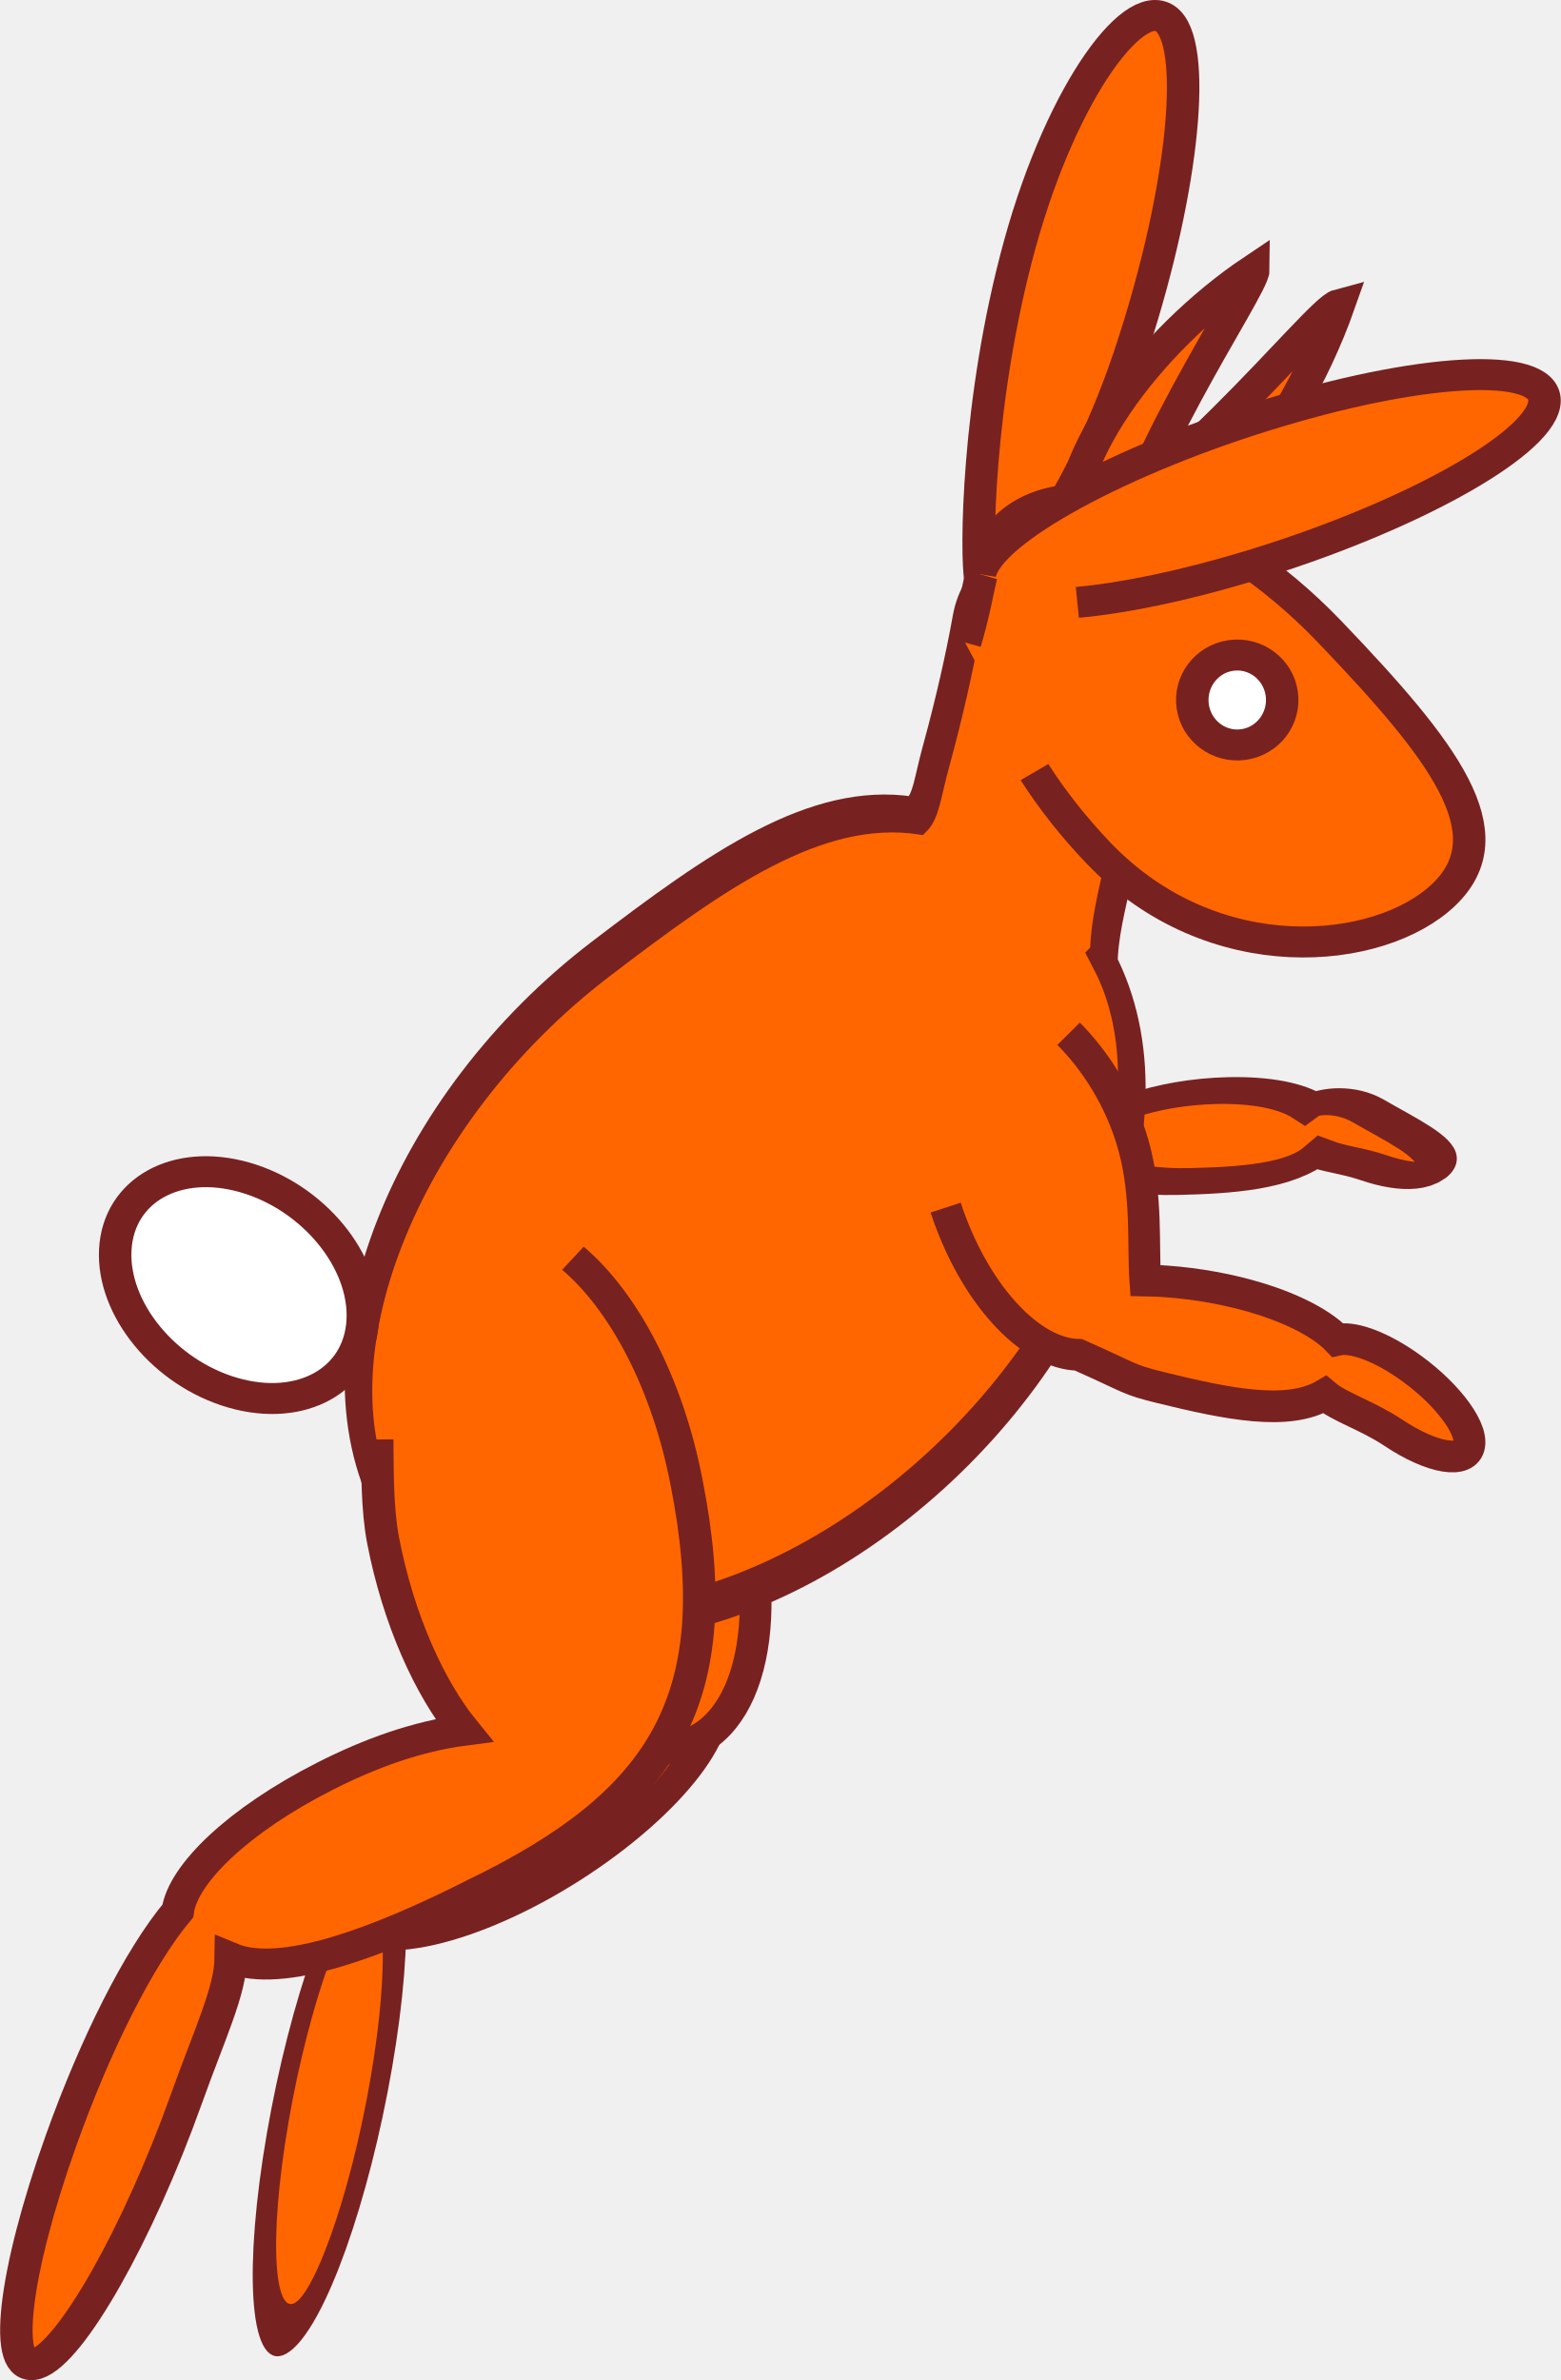
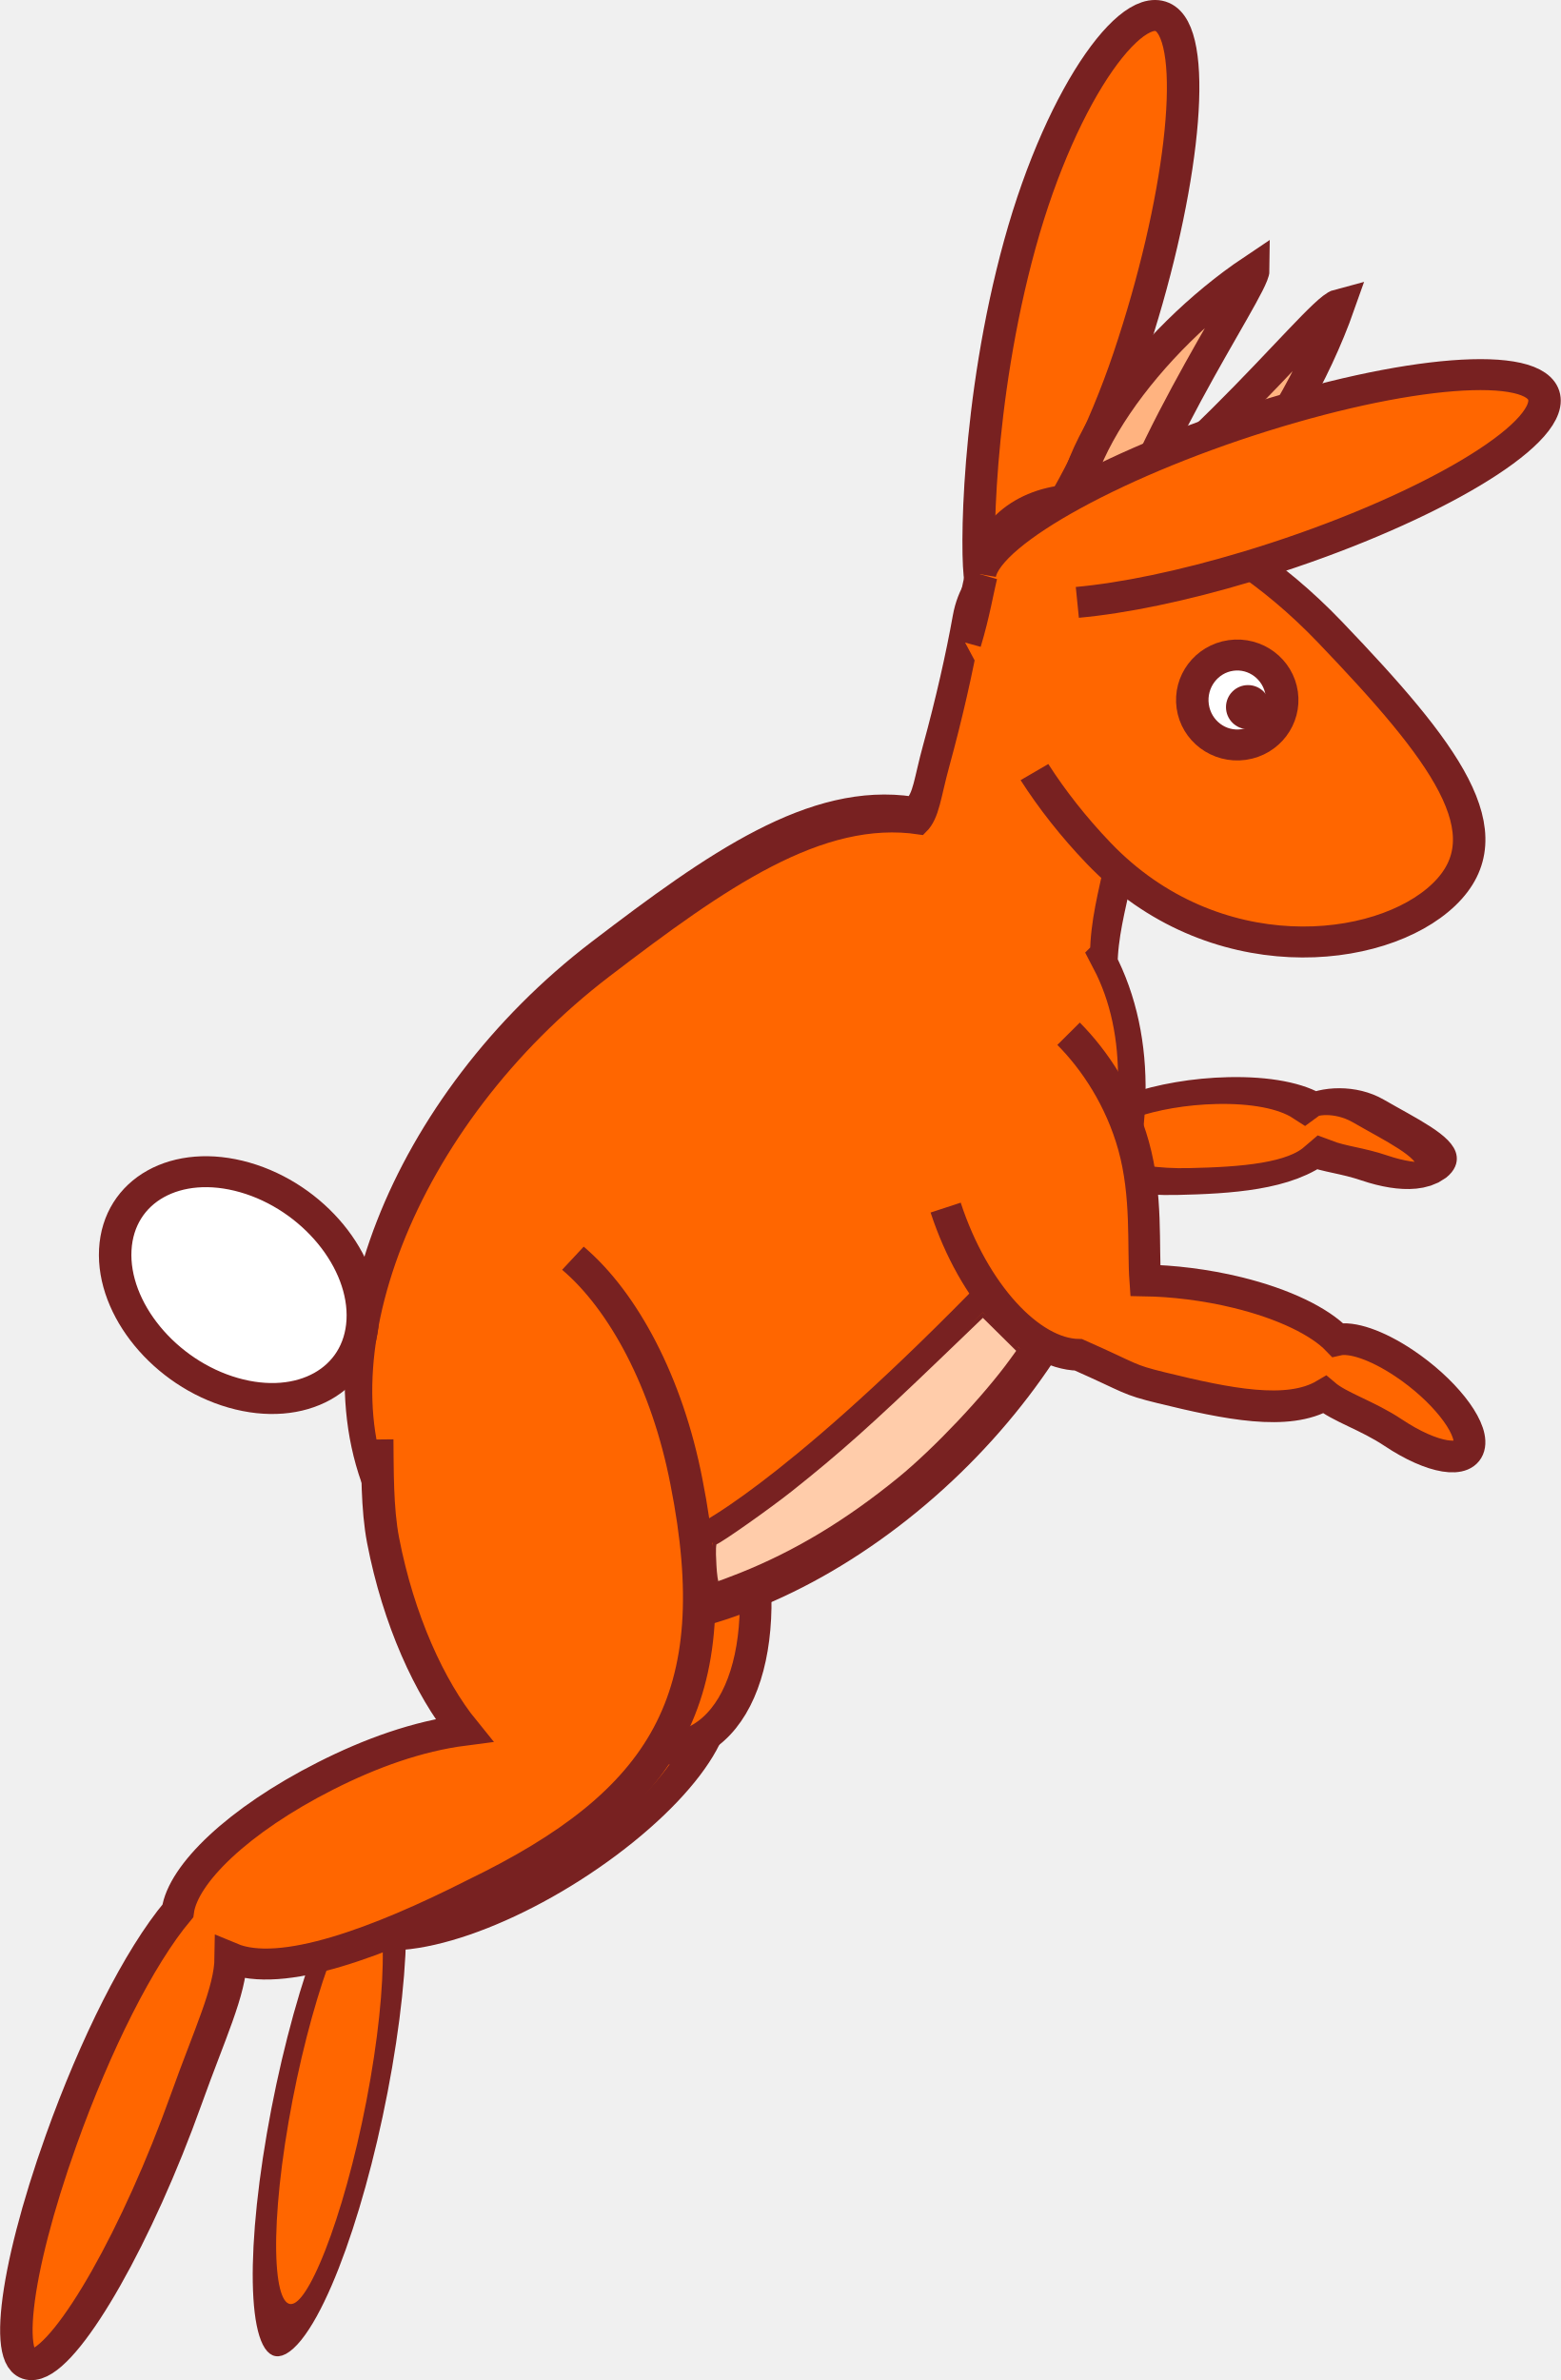
<svg xmlns="http://www.w3.org/2000/svg" width="149.417" height="227.8" id="svg5600" version="1.1">
  <defs id="defs5602" />
  <g id="layer1" transform="translate(-202.397,-579.0384)">
    <g style="font-size:26.567px;font-style:normal;font-variant:normal;font-weight:normal;font-stretch:normal;text-align:center;line-height:125%;letter-spacing:0px;word-spacing:0px;writing-mode:lr-tb;text-anchor:middle;fill:#000000;fill-opacity:1;stroke:none;font-family:Comic Sans MS;-inkscape-font-specification:Comic Sans MS" id="g4372-1" transform="matrix(0.9710675,0,0,0.9255795,-2325.413,403.8147)">
      <g transform="matrix(0.8485896,-0.1551988,0.1409993,0.8485896,374.6209,447.4789)" id="g4356-7">
        <path transform="matrix(-0.6730501,0.3576738,-0.4587208,-0.3800875,4542.096,-417.2103)" style="fill:#ff6600;fill-opacity:1;stroke:#782121;stroke-width:5.734;stroke-miterlimit:4;stroke-opacity:1;stroke-dashoffset:0" d="m 2657.307,332.881 c 0,9.177 -13.93,16.617 -31.113,16.617 -17.183,0 -31.113,-7.44 -31.113,-16.617 0,-9.177 13.93,-16.617 31.113,-16.617 17.183,0 31.113,7.44 31.113,16.617 z" id="path4350-4" />
        <path transform="matrix(0.2863913,-0.8402853,0.3839267,-0.1306563,1713.682,2676.341)" style="fill:#ff6600;fill-opacity:1;stroke:#782121;stroke-width:6.958;stroke-miterlimit:4;stroke-opacity:1;stroke-dashoffset:0" d="m 2657.307,332.881 c 0,9.177 -13.93,16.617 -31.113,16.617 -17.183,0 -31.113,-7.44 -31.113,-16.617 0,-9.177 13.93,-16.617 31.113,-16.617 17.183,0 31.113,7.44 31.113,16.617 z" id="path4352-0" />
        <path transform="matrix(0.1800296,0.9777206,-0.9319208,0.1888772,2473.003,-2269.651)" style="fill:#ff6600;fill-opacity:1;stroke:#782121;stroke-width:3.822;stroke-miterlimit:4;stroke-opacity:1;stroke-dashoffset:0" d="m 2657.307,332.881 c 0,9.177 -13.93,16.617 -31.113,16.617 -17.183,0 -31.113,-7.44 -31.113,-16.617 0,-9.177 13.93,-16.617 31.113,-16.617 17.183,0 31.113,7.44 31.113,16.617 z" id="path4354-9" />
      </g>
      <g transform="matrix(0.6641325,-0.4947357,0.4494712,0.6641325,770.3009,1411.809)" id="g4367-4">
        <path transform="matrix(0.3861567,0.274543,0.3096502,-0.1955108,1584.851,-306.9186)" style="fill:#ff6600;fill-opacity:1;stroke:#782121;stroke-width:9.808;stroke-miterlimit:4;stroke-opacity:1;stroke-dashoffset:0" d="m 2626.195,349.498 c -17.183,0 -31.113,-7.44 -31.113,-16.617 0,-9.177 13.93,-16.617 31.113,-16.617 13.868,0 27.656,0.922 32.185,9.454 5.131,-2.494 9.74,-3.011 16.482,-5.995 10.892,-4.82 17.905,-4.012 15.664,1.806 -2.241,5.817 -12.916,11.94 -23.778,19.26 -7.75,5.222 -14.495,4.087 -16.009,1.915 -5.895,4.345 -14.684,6.795 -24.544,6.795 z" id="path4363-8" />
      </g>
      <path style="fill:#ff6600;fill-opacity:1;stroke:#782121;stroke-width:3.201;stroke-miterlimit:4;stroke-opacity:1;stroke-dashoffset:0" d="m 2699.796,249.278 c -0.465,-2.346 -0.401,-18.474 3.87,-34.719 4.265,-16.223 11.667,-26.269 14.642,-23.046 2.975,3.224 1.242,18.768 -3.87,34.719 -5.112,15.951 -13.772,27.439 -14.642,23.046 z" id="path4321-8" />
      <path transform="matrix(0.9901469,-0.7929709,0.8558235,1.712846,-171.8285,1811.657)" style="fill:#ff6600;fill-opacity:1;stroke:#782121;stroke-width:2.077;stroke-miterlimit:4;stroke-opacity:1;stroke-dashoffset:0" d="m 2629.023,327.931 c 0,9.177 -15.987,16.617 -35.709,16.617 -19.721,0 -35.709,-7.44 -35.709,-16.617 0,-9.177 15.987,-16.617 35.709,-16.617 11.495,0 21.179,0.235 27.761,4.201 1.107,-0.097 1.807,-0.812 3.651,-1.919 2.653,-1.593 5.118,-3.242 7.035,-4.671 2.233,-1.665 5.759,-1.317 7.721,-0.301 3.615,1.872 2.87,7.134 -1.664,11.752 -2.28,3.608 -6.503,4.948 -8.794,7.555 z" id="path4303-2" />
-       <path style="fill:#ff6600;stroke:#782121;stroke-width:3.201;stroke-linecap:butt;stroke-linejoin:miter;stroke-miterlimit:4;stroke-opacity:1;stroke-dasharray:none" d="m 2711.937,251.846 c 2.077,-13.891 14.741,-32.638 14.75,-34.629 -10.245,7.194 -19.945,20.576 -17.552,28.81 z" id="path4342-4" />
-       <path id="path4340-5" d="m 2703.198,248.892 c 14.655,-6.623 29.745,-27.491 31.93,-28.091 -4.877,14.524 -16.717,30.219 -26.476,29.76 z" style="fill:#ff6600;stroke:#782121;stroke-width:3.201;stroke-linecap:butt;stroke-linejoin:miter;stroke-miterlimit:4;stroke-opacity:1;stroke-dasharray:none" />
+       <path style="fill:#ffb380;stroke:#782121;stroke-width:3.201;stroke-linecap:butt;stroke-linejoin:miter;stroke-miterlimit:4;stroke-opacity:1;stroke-dasharray:none" d="m 2711.937,251.846 c 2.077,-13.891 14.741,-32.638 14.75,-34.629 -10.245,7.194 -19.945,20.576 -17.552,28.81 z" id="path4342-4" />
+       <path id="path4340-5" d="m 2703.198,248.892 c 14.655,-6.623 29.745,-27.491 31.93,-28.091 -4.877,14.524 -16.717,30.219 -26.476,29.76 z" style="fill:#ffb380;stroke:#782121;stroke-width:3.201;stroke-linecap:butt;stroke-linejoin:miter;stroke-miterlimit:4;stroke-opacity:1;stroke-dasharray:none" />
      <path style="fill:#ff6600;fill-opacity:1;stroke:#782121;stroke-width:3.201;stroke-miterlimit:4;stroke-opacity:1;stroke-dasharray:none;stroke-dashoffset:0" d="m 2698.266,255.759 c 1.772,-6.152 1.304,-9.189 4.138,-12.037 6.291,-6.321 20.536,-1.426 31.816,10.933 11.28,12.358 17.533,20.856 11.242,27.176 -6.291,6.321 -22.745,8.071 -34.025,-4.287 -2.468,-2.704 -4.59,-5.541 -6.332,-8.39" id="path4301-5" />
      <path style="fill:#ffffff;fill-opacity:1;stroke:#782121;stroke-width:3.201;stroke-miterlimit:4;stroke-opacity:1;stroke-dashoffset:0" d="m 2729.487,261.047 c 0.343,2.543 -1.344,4.897 -3.768,5.258 -2.424,0.36 -4.668,-1.41 -5.011,-3.953 -0.343,-2.543 1.344,-4.897 3.768,-5.258 2.424,-0.36 4.668,1.41 5.011,3.953 z" id="path4315-1" />
      <path style="fill:#ffffff;fill-opacity:1;stroke:#782121;stroke-width:3.201;stroke-miterlimit:4;stroke-opacity:1;stroke-dashoffset:0" d="m 2638.883,325.874 c -0.319,6.151 -6.037,9.494 -12.773,7.468 -6.736,-2.026 -11.938,-8.654 -11.62,-14.805 0.319,-6.151 6.037,-9.494 12.773,-7.468 6.736,2.026 11.938,8.654 11.62,14.805 z" id="path4319-7" />
      <path style="fill:#ff6600;fill-opacity:1;stroke:#782121;stroke-width:3.201;stroke-miterlimit:4;stroke-opacity:1;stroke-dashoffset:0" d="m 2699.725,248.686 c 0.788,-4.41 13.879,-11.912 29.24,-16.757 15.361,-4.845 27.176,-5.197 26.388,-0.787 -0.788,4.41 -13.879,11.912 -29.24,16.757 -6.439,2.031 -12.255,3.272 -16.781,3.705" id="path4313-1" />
      <path transform="matrix(0.1830157,0.5849722,0.5575701,-0.1920101,2039.377,-1161.335)" style="fill:#ff6600;fill-opacity:1;stroke:#782121;stroke-width:5.325;stroke-miterlimit:4;stroke-opacity:1;stroke-dashoffset:0" d="m 2626.195,316.264 c 15.149,0 27.77,5.783 30.453,13.49 6.708,7.442 6.422,6.401 9.621,11.536 5.997,9.628 11.179,18.653 9.637,25.678 2.778,1.697 5.542,5.718 9.649,8.939 6.205,4.866 8.879,10.014 5.974,11.498 -2.906,1.484 -10.291,-1.257 -16.496,-6.123 -4.369,-3.426 -6.988,-6.993 -7.207,-9.411 -3.816,-1.84 -8.497,-6.593 -12.777,-13.463 -2.961,-4.754 -5.27,-9.783 -6.767,-14.101 -5.53,1.384 -13.434,4.794 -22.087,5.191 -8.234,0.378 -15.737,-1.712 -21.304,-4.507" id="path4323-1" />
      <path style="fill:#ff6600;fill-opacity:1;stroke:#782121;stroke-width:3.201;stroke-miterlimit:4;stroke-opacity:1;stroke-dashoffset:0" d="m 2659.605,319.425 c 4.998,4.445 9.31,12.904 11.191,23.121 4.242,22.428 -2.101,33.085 -20.858,42.61 -9.416,5.004 -19.083,8.813 -24.064,6.63 -0.04,3.426 -2.077,7.83 -4.395,14.631 -4.751,13.94 -11.36,26.179 -14.762,27.337 -3.402,1.158 -2.308,-9.204 2.443,-23.144 3.365,-9.874 7.663,-18.895 11.495,-23.684 0.497,-3.794 5.903,-9.363 14.563,-13.965 4.433,-2.356 9.052,-4.104 13.638,-4.725 -3.372,-4.348 -6.452,-11.422 -7.963,-19.63 -0.607,-3.297 -0.546,-7.373 -0.581,-10.435" id="path4311-5" />
+       <path style="fill:none;stroke:#782121;stroke-width:2.2;stroke-linecap:butt;stroke-linejoin:miter;stroke-miterlimit:4;stroke-opacity:1;stroke-dasharray:none" d="M 93.75,124.407 C 75.151,143.349 66.981,147.102 66.964,147.086" id="path7507" transform="matrix(1.029794,0,0,1.080404,2603.125,189.3125)" />
+       <path style="fill:#ffccaa;fill-opacity:1;stroke:#782121;stroke-width:0.393;stroke-miterlimit:4;stroke-opacity:1;stroke-dasharray:none;stroke-dashoffset:0" d="m 68.377,149.644 c -0.069,-1.339 -0.039,-1.941 0.101,-1.992 0.55,-0.197 5.145,-3.438 7.269,-5.127 4.549,-3.617 7.626,-6.362 14.126,-12.606 l 4.221,-4.055 1.723,1.704 1.723,1.704 -0.667,0.922 c -2.562,3.543 -7.339,8.596 -10.77,11.392 -5.031,4.099 -9.926,7.047 -15.196,9.15 -1.139,0.455 -2.152,0.827 -2.251,0.827 -0.104,0 -0.222,-0.813 -0.28,-1.92 z" id="path8019" transform="matrix(1.029794,0,0,1.080404,2603.125,189.3125)" />
    </g>
+     <path style="font-size:26.567px;font-style:normal;font-variant:normal;font-weight:normal;font-stretch:normal;text-align:center;line-height:125%;letter-spacing:0px;word-spacing:0px;writing-mode:lr-tb;text-anchor:middle;fill:#782121;fill-opacity:1;stroke:none;font-family:Comic Sans MS;-inkscape-font-specification:Comic Sans MS" id="path7435" d="m 134.549,69.718 a 2.499,2.499 0 1 1 -4.998,0 2.499,2.499 0 1 1 4.998,0 z" transform="matrix(0.8444444,0,0,0.8444445,210.3633,587.8491)" />
  </g>
</svg>
